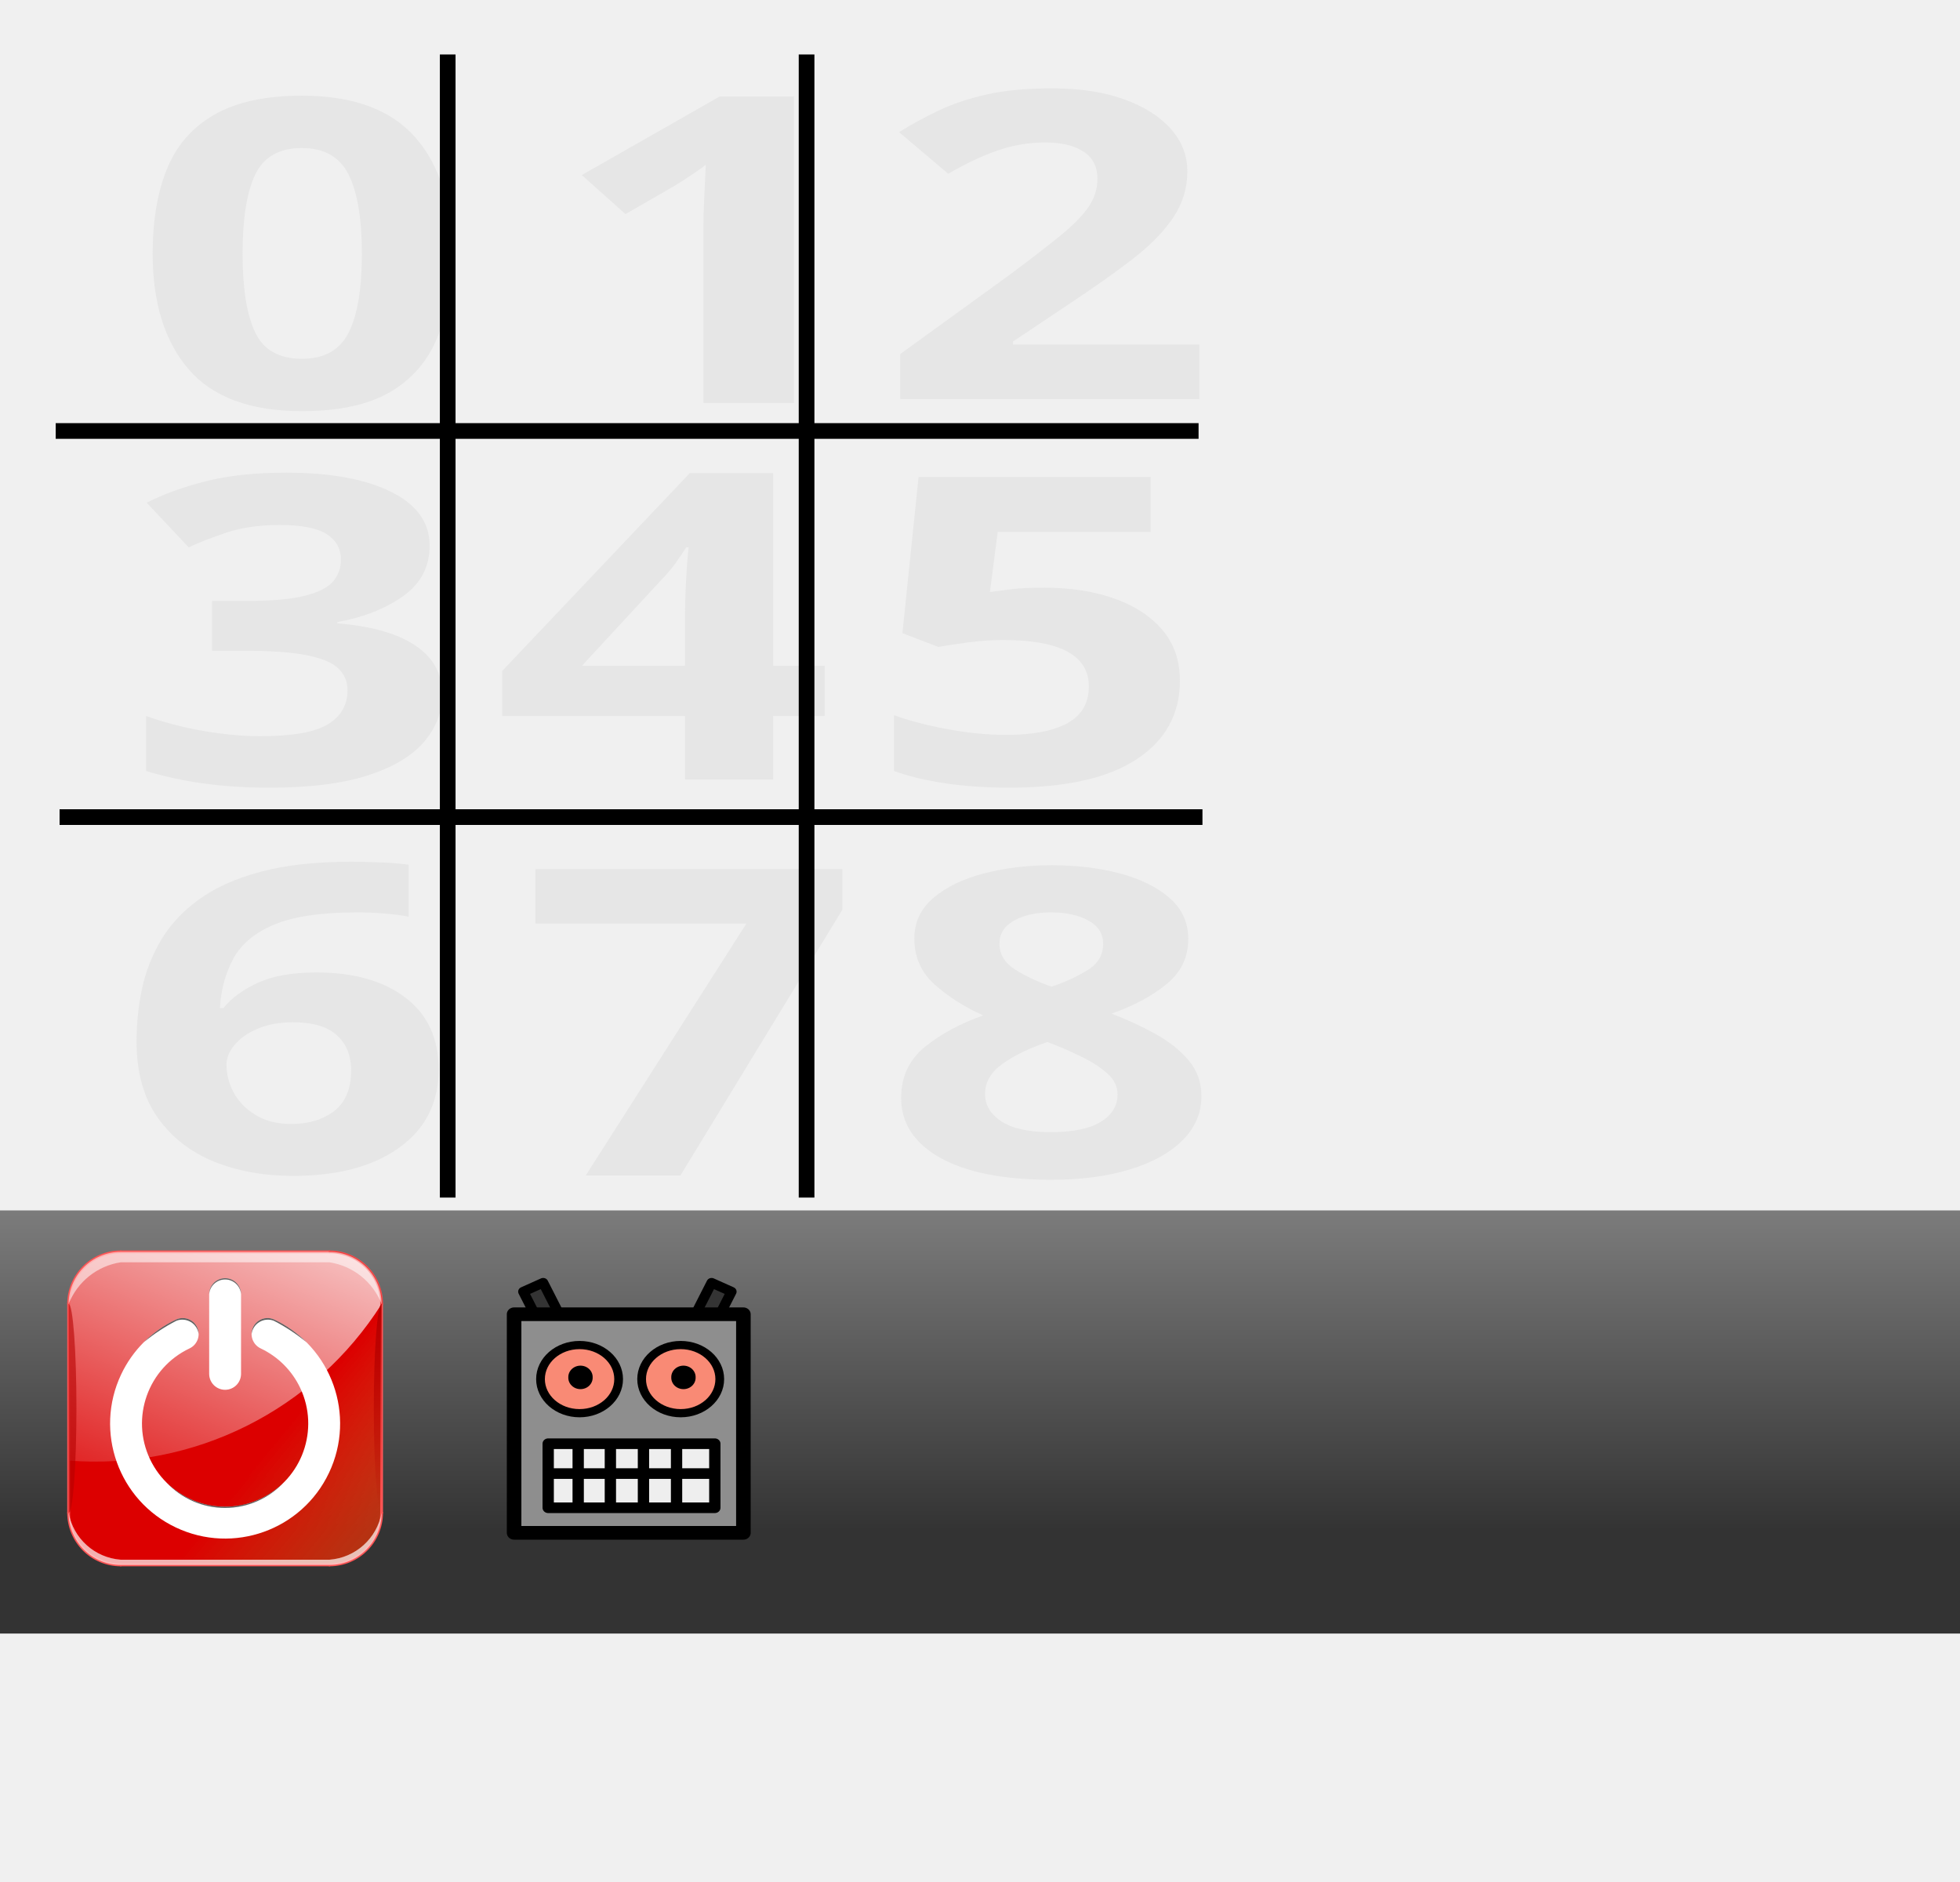
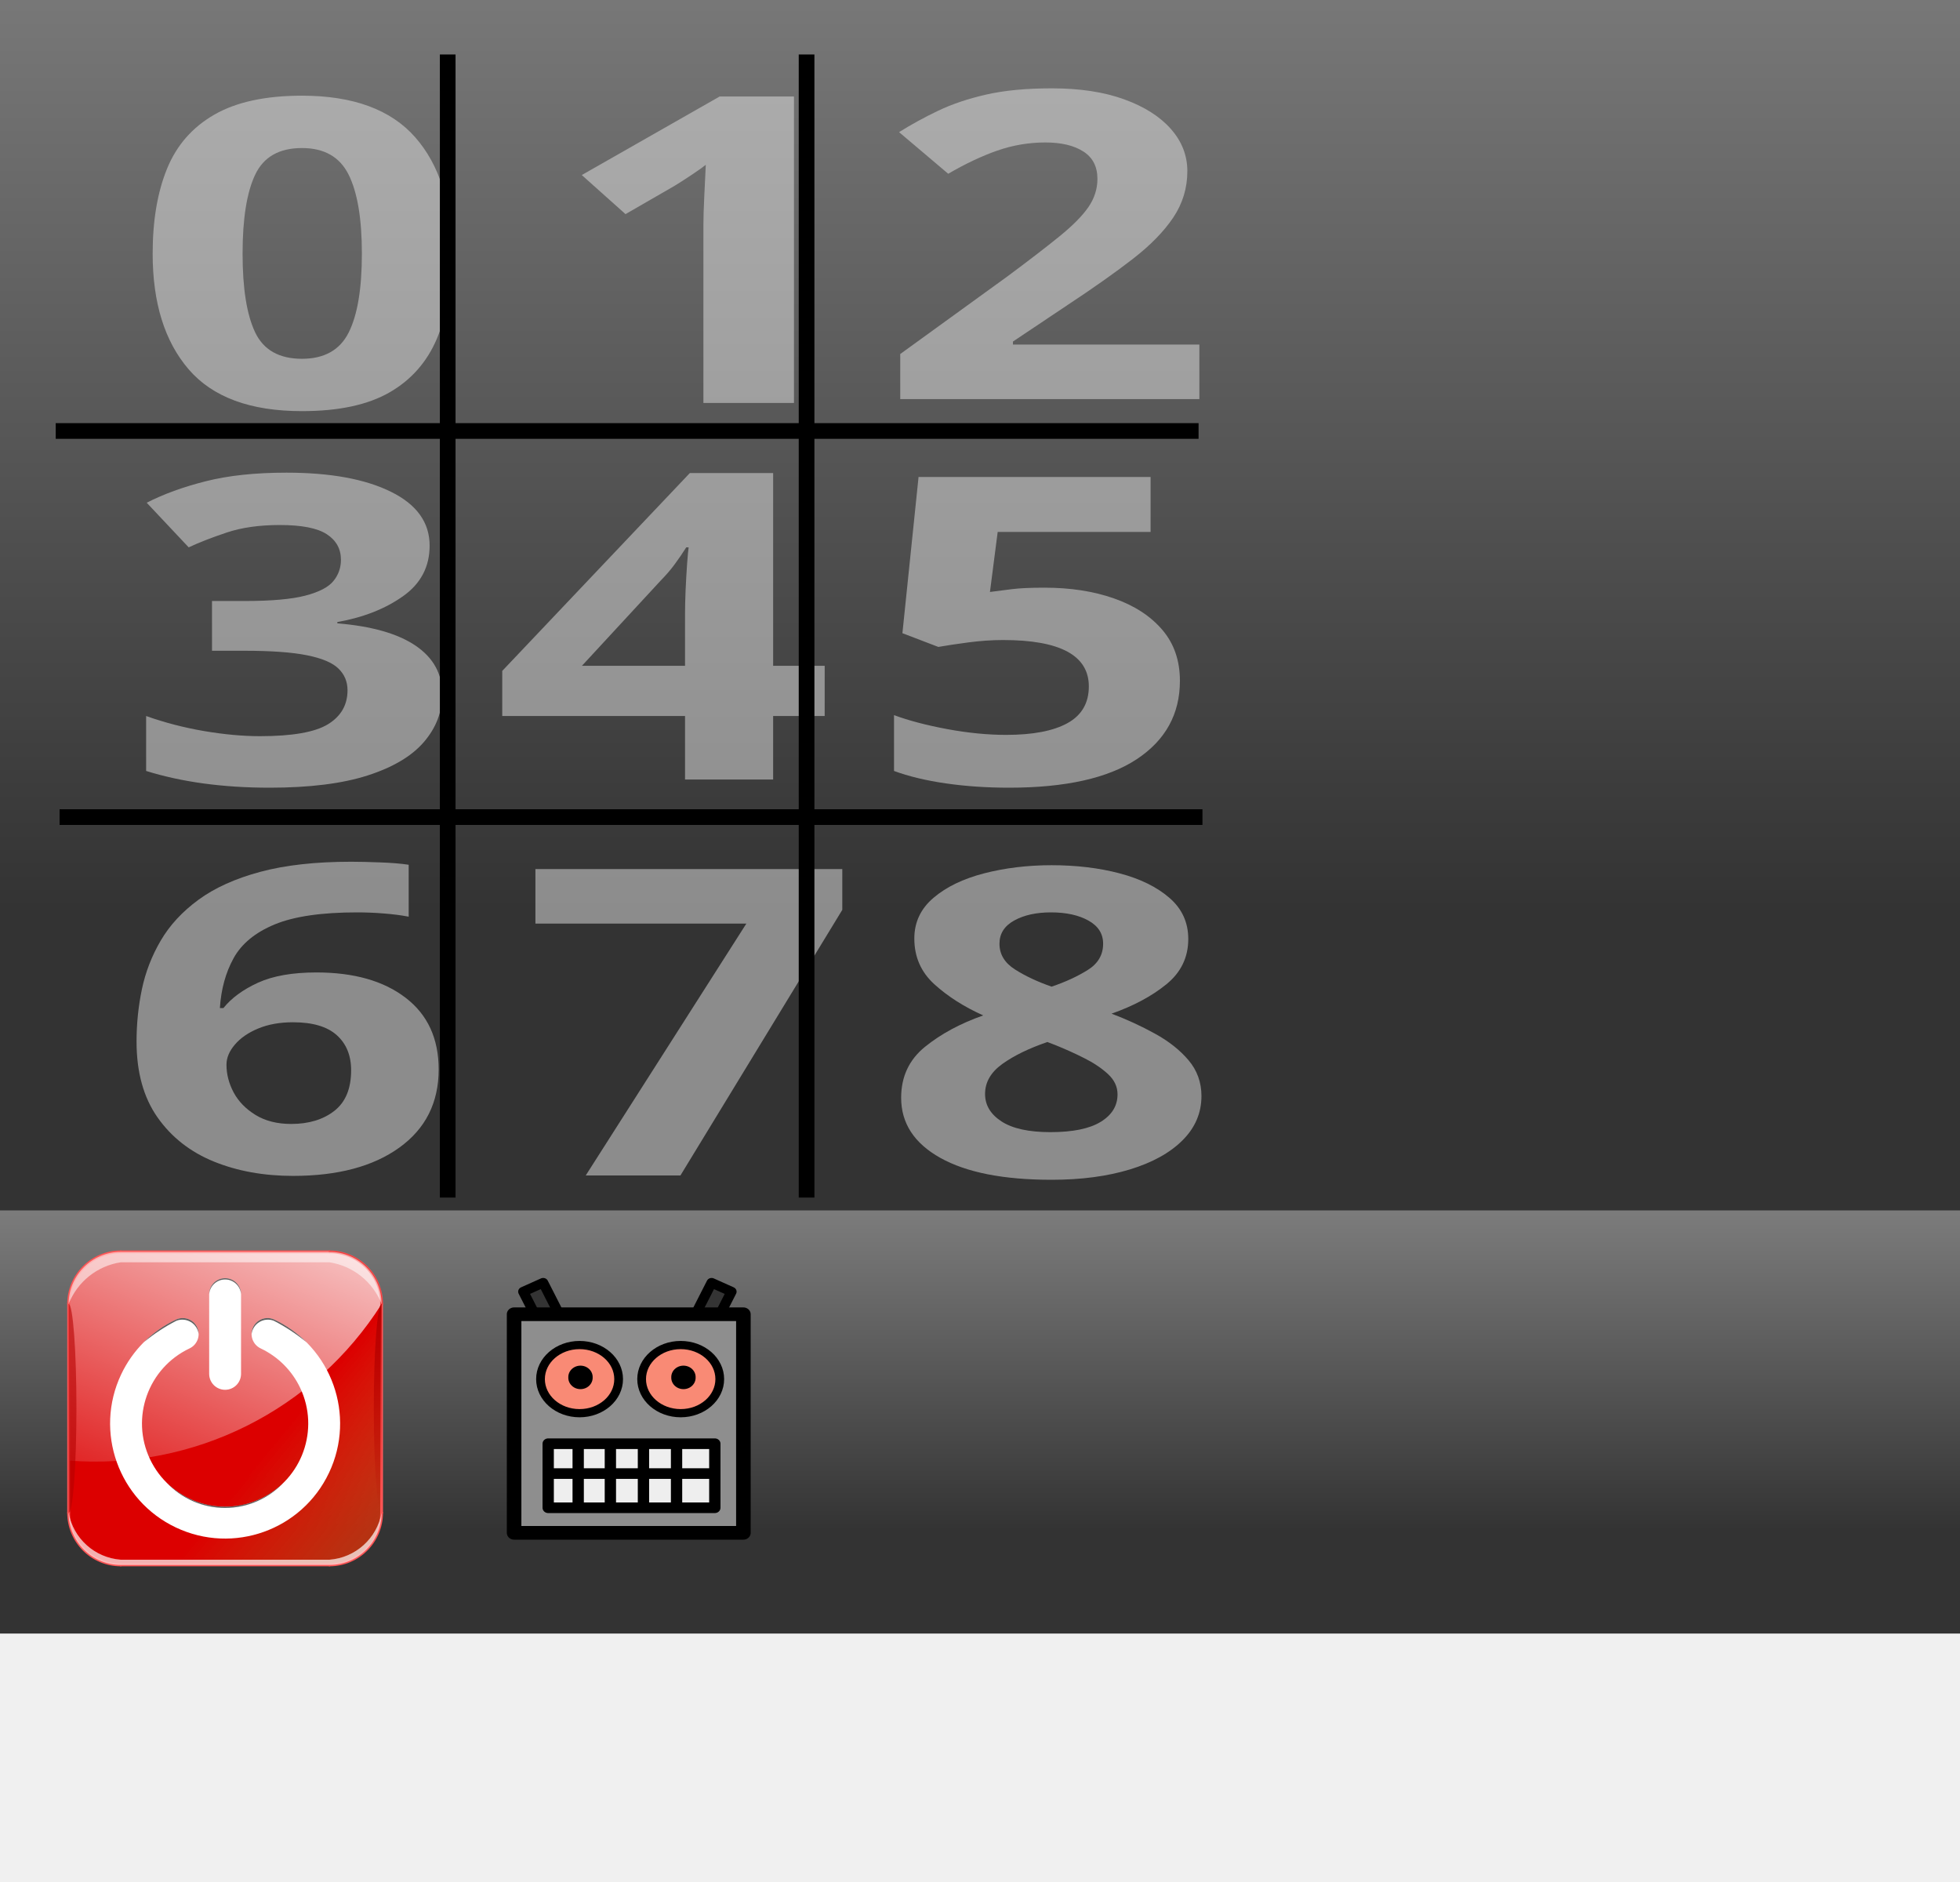
- <svg xmlns="http://www.w3.org/2000/svg" xmlns:xlink="http://www.w3.org/1999/xlink" width="500" height="480" id="svg2995" version="1.1">
+ <svg xmlns="http://www.w3.org/2000/svg" xmlns:xlink="http://www.w3.org/1999/xlink" version="1.1" id="svg2995" height="480" width="500">
  <defs id="defs2997">
    <linearGradient xlink:href="#linearGradient2635" id="linearGradient2655" gradientUnits="userSpaceOnUse" gradientTransform="scale(2.143634,0.466498)" x1="13.629" y1="101.285" x2="8.649" y2="74.098" />
    <linearGradient xlink:href="#linearGradient2623" id="linearGradient2653" gradientUnits="userSpaceOnUse" gradientTransform="scale(1.983556,0.504145)" x1="10.728" y1="84.029" x2="10.728" y2="92.571" />
    <linearGradient y2="-1.322" x2="19.995" y1="30.078" x1="21.356" gradientTransform="matrix(1.02787,0,0,0.822296,1.523986,1.001198)" gradientUnits="userSpaceOnUse" id="linearGradient2445" xlink:href="#linearGradient2379" />
    <linearGradient gradientUnits="userSpaceOnUse" y2="39.032" x2="27.289" y1="10.842" x1="16.119" gradientTransform="matrix(1.289166,0,0,0.922731,-0.789284,-0.50338)" id="linearGradient2334" xlink:href="#linearGradient2328" />
    <linearGradient gradientUnits="userSpaceOnUse" y2="53.735" x2="24.419" y1="9.324" x1="16.852" gradientTransform="matrix(1.208393,0,0,0.98441,-0.789284,-0.50338)" id="linearGradient2313" xlink:href="#linearGradient2307" />
    <linearGradient id="linearGradient2245">
      <stop id="stop2247" offset="0" style="stop-color:#dde1d9;stop-opacity:1;" />
      <stop id="stop2249" offset="1" style="stop-color:#cacdc6;stop-opacity:1;" />
    </linearGradient>
    <linearGradient id="linearGradient2253">
      <stop id="stop2255" offset="0" style="stop-color:#8f8f8f;stop-opacity:1;" />
      <stop id="stop2257" offset="1" style="stop-color:#494949;stop-opacity:1;" />
    </linearGradient>
    <linearGradient id="linearGradient2307">
      <stop id="stop2309" offset="0" style="stop-color:#5a7aa4;stop-opacity:1;" />
      <stop id="stop2311" offset="1" style="stop-color:#5a7aa4;stop-opacity:0;" />
    </linearGradient>
    <linearGradient id="linearGradient2328">
      <stop id="stop2330" offset="0" style="stop-color:#ffffff;stop-opacity:1;" />
      <stop id="stop2332" offset="1" style="stop-color:#ffffff;stop-opacity:0;" />
    </linearGradient>
    <linearGradient id="linearGradient2379">
      <stop id="stop2381" offset="0" style="stop-color:#1a4876;stop-opacity:1;" />
      <stop id="stop2383" offset="1" style="stop-color:#3f54a3;stop-opacity:0;" />
    </linearGradient>
    <linearGradient id="linearGradient2623">
      <stop style="stop-color:#dfdfde;stop-opacity:1;" offset="0" id="stop2625" />
      <stop style="stop-color:#9d9f9a;stop-opacity:1;" offset="1" id="stop2627" />
    </linearGradient>
    <linearGradient id="linearGradient2635">
      <stop style="stop-color:#f9fff5;stop-opacity:1;" offset="0" id="stop2637" />
      <stop style="stop-color:#f9fff5;stop-opacity:0;" offset="1" id="stop2639" />
    </linearGradient>
    <linearGradient id="linearGradient2667">
      <stop style="stop-color:#ffffff;stop-opacity:1;" offset="0" id="stop2669" />
      <stop style="stop-color:#fcfcff;stop-opacity:0;" offset="1" id="stop2671" />
    </linearGradient>
    <linearGradient id="linearGradient2675">
      <stop style="stop-color:#333333;stop-opacity:1" offset="0" id="stop2677" />
      <stop style="stop-color:#999999;stop-opacity:1" offset="1" id="stop2679" />
    </linearGradient>
    <linearGradient id="linearGradient2691">
      <stop style="stop-color:#868686;stop-opacity:1;" offset="0" id="stop2693" />
      <stop style="stop-color:#e9e9e9;stop-opacity:1;" offset="1" id="stop2695" />
    </linearGradient>
    <linearGradient id="linearGradient2701">
      <stop style="stop-color:#585956;stop-opacity:1;" offset="0" id="stop2703" />
      <stop style="stop-color:#bbbeb8;stop-opacity:1;" offset="1" id="stop2705" />
    </linearGradient>
    <linearGradient id="linearGradient2711">
      <stop style="stop-color:#909090;stop-opacity:1;" offset="0" id="stop2713" />
      <stop style="stop-color:#bebebe;stop-opacity:0;" offset="1" id="stop2715" />
    </linearGradient>
    <linearGradient id="linearGradient2752">
      <stop style="stop-color:#9d9d9d;stop-opacity:1;" offset="0" id="stop2754" />
      <stop style="stop-color:#b9b9b9;stop-opacity:1;" offset="1" id="stop2756" />
    </linearGradient>
    <linearGradient xlink:href="#linearGradient2675" id="linearGradient4304" x1="-5.941" y1="400.99" x2="-5.941" y2="280.198" gradientUnits="userSpaceOnUse" gradientTransform="matrix(1,0,0,0.9478261,-3.960396,582.6506)" />
    <linearGradient gradientUnits="userSpaceOnUse" xlink:href="#linearGradient19837" id="linearGradient19843" y2="1417.624" x2="1678.559" y1="288.912" x1="1678.559" />
    <linearGradient gradientUnits="userSpaceOnUse" xlink:href="#linearGradient14071" id="linearGradient14077" y2="-1149.491" x2="853.229" y1="6994.74" x1="853.229" />
    <linearGradient gradientTransform="matrix(0.995461,0,0,0.995461,3.833802,3.912899)" gradientUnits="userSpaceOnUse" xlink:href="#linearGradient14012" id="linearGradient14022" y2="1703.622" x2="1703.623" y1="1147.711" x1="1026.728" />
    <linearGradient gradientTransform="matrix(0.995461,0,0,0.995461,3.833802,3.912899)" gradientUnits="userSpaceOnUse" xlink:href="#linearGradient14004" id="linearGradient14010" y2="1775.344" x2="514.254" y1="-710.262" x1="1531.175" />
    <linearGradient id="linearGradient14004">
      <stop id="stop14006" offset="0" style="stop-color:white;stop-opacity:1" />
      <stop id="stop14008" offset="1" style="stop-color:white;stop-opacity:0" />
    </linearGradient>
    <linearGradient id="linearGradient14012">
      <stop id="stop14014" offset="0" style="stop-color:#dc0000;stop-opacity:1" />
      <stop id="stop14016" offset="1" style="stop-color:#ff3d01;stop-opacity:0.588" />
    </linearGradient>
    <linearGradient id="linearGradient14071">
      <stop id="stop14073" offset="0" style="stop-color:white;stop-opacity:1" />
      <stop id="stop14075" offset="1" style="stop-color:white;stop-opacity:0" />
    </linearGradient>
    <linearGradient id="linearGradient14977">
      <stop id="stop14979" offset="0" style="stop-color:white;stop-opacity:0.471" />
      <stop id="stop14981" offset="1" style="stop-color:white;stop-opacity:0.706" />
    </linearGradient>
    <linearGradient id="linearGradient19837">
      <stop id="stop19839" offset="0" style="stop-color:#b40000;stop-opacity:1" />
      <stop id="stop19841" offset="1" style="stop-color:#b40000;stop-opacity:0" />
    </linearGradient>
+     <linearGradient xlink:href="#linearGradient2675" id="linearGradient4463" gradientUnits="userSpaceOnUse" gradientTransform="matrix(1,0,0,2.869565,-3.960396,-346.1741)" x1="-5.941" y1="400.99" x2="-5.941" y2="280.198" />
  </defs>
  <g id="layer1" transform="translate(0,-572.3622)">
+     <rect y="557.313" x="-24.752" height="326.733" width="635.644" id="rect4461" style="fill:url(#linearGradient4463);fill-opacity:1;stroke:none" />
    <rect style="fill:url(#linearGradient4304);fill-opacity:1;stroke:none" id="rect4294" width="635.644" height="107.921" x="-24.752" y="881.075" />
-     <text xml:space="preserve" style="font-size:71.878px;font-style:normal;font-weight:normal;line-height:125%;letter-spacing:0px;word-spacing:0px;fill:#e6e6e6;fill-opacity:1;stroke:none;font-family:Sans" x="28.292" y="799.149" id="text3861" transform="scale(1.181955,0.8460562)">
+     <text xml:space="preserve" style="font-size:71.878px;font-style:normal;font-weight:normal;line-height:125%;letter-spacing:0px;word-spacing:0px;fill:#e6e6e6;fill-opacity:1;stroke:none;font-family:Sans;opacity:0.5" x="28.292" y="799.149" id="text3861" transform="scale(1.181955,0.8460562)">
      <tspan id="tspan3863" x="28.292" y="799.149" style="font-size:129.381px;font-style:normal;font-variant:normal;font-weight:bold;font-stretch:normal;fill:#e6e6e6;stroke:none;font-family:Poplar Std;-inkscape-font-specification:Poplar Std Bold">0</tspan>
    </text>
-     <text transform="scale(1.181955,0.8460562)" id="text3865" y="797.978" x="117.924" style="font-size:71.878px;font-style:normal;font-weight:normal;line-height:125%;letter-spacing:0px;word-spacing:0px;fill:#e6e6e6;fill-opacity:1;stroke:none;font-family:Sans" xml:space="preserve">
+     <text transform="scale(1.181955,0.8460562)" id="text3865" y="797.978" x="117.924" style="font-size:71.878px;font-style:normal;font-weight:normal;line-height:125%;letter-spacing:0px;word-spacing:0px;fill:#e6e6e6;fill-opacity:1;stroke:none;font-family:Sans;opacity:0.5" xml:space="preserve">
      <tspan style="font-size:129.381px;font-style:normal;font-variant:normal;font-weight:bold;font-stretch:normal;fill:#e6e6e6;stroke:none;font-family:Poplar Std;-inkscape-font-specification:Poplar Std Bold" y="797.978" x="117.924" id="tspan3869">1</tspan>
    </text>
-     <text xml:space="preserve" style="font-size:71.878px;font-style:normal;font-weight:normal;line-height:125%;letter-spacing:0px;word-spacing:0px;fill:#e6e6e6;fill-opacity:1;stroke:none;font-family:Sans" x="189.126" y="796.808" id="text3873" transform="scale(1.181955,0.8460562)">
+     <text xml:space="preserve" style="font-size:71.878px;font-style:normal;font-weight:normal;line-height:125%;letter-spacing:0px;word-spacing:0px;fill:#e6e6e6;fill-opacity:1;stroke:none;font-family:Sans;opacity:0.5" x="189.126" y="796.808" id="text3873" transform="scale(1.181955,0.8460562)">
      <tspan id="tspan3875" x="189.126" y="796.808" style="font-size:129.381px;font-style:normal;font-variant:normal;font-weight:bold;font-stretch:normal;fill:#e6e6e6;stroke:none;font-family:Poplar Std;-inkscape-font-specification:Poplar Std Bold">2</tspan>
    </text>
-     <text transform="scale(1.181955,0.8460562)" id="text3877" y="912.663" x="26.616" style="font-size:71.878px;font-style:normal;font-weight:normal;line-height:125%;letter-spacing:0px;word-spacing:0px;fill:#e6e6e6;fill-opacity:1;stroke:none;font-family:Sans" xml:space="preserve">
+     <text transform="scale(1.181955,0.8460562)" id="text3877" y="912.663" x="26.616" style="font-size:71.878px;font-style:normal;font-weight:normal;line-height:125%;letter-spacing:0px;word-spacing:0px;fill:#e6e6e6;fill-opacity:1;stroke:none;font-family:Sans;opacity:0.5" xml:space="preserve">
      <tspan style="font-size:129.381px;font-style:normal;font-variant:normal;font-weight:bold;font-stretch:normal;fill:#e6e6e6;stroke:none;font-family:Poplar Std;-inkscape-font-specification:Poplar Std Bold" y="912.663" x="26.616" id="tspan3879">3</tspan>
    </text>
-     <text xml:space="preserve" style="font-size:71.878px;font-style:normal;font-weight:normal;line-height:125%;letter-spacing:0px;word-spacing:0px;fill:#e6e6e6;fill-opacity:1;stroke:none;font-family:Sans" x="106.196" y="911.493" id="text3881" transform="scale(1.181955,0.8460562)">
+     <text xml:space="preserve" style="font-size:71.878px;font-style:normal;font-weight:normal;line-height:125%;letter-spacing:0px;word-spacing:0px;fill:#e6e6e6;fill-opacity:1;stroke:none;font-family:Sans;opacity:0.5" x="106.196" y="911.493" id="text3881" transform="scale(1.181955,0.8460562)">
      <tspan id="tspan3883" x="106.196" y="911.493" style="font-size:129.381px;font-style:normal;font-variant:normal;font-weight:bold;font-stretch:normal;fill:#e6e6e6;stroke:none;font-family:Poplar Std;-inkscape-font-specification:Poplar Std Bold">4</tspan>
    </text>
-     <text transform="scale(1.181955,0.8460562)" id="text3885" y="912.663" x="186.613" style="font-size:71.878px;font-style:normal;font-weight:normal;line-height:125%;letter-spacing:0px;word-spacing:0px;fill:#e6e6e6;fill-opacity:1;stroke:none;font-family:Sans" xml:space="preserve">
+     <text transform="scale(1.181955,0.8460562)" id="text3885" y="912.663" x="186.613" style="font-size:71.878px;font-style:normal;font-weight:normal;line-height:125%;letter-spacing:0px;word-spacing:0px;fill:#e6e6e6;fill-opacity:1;stroke:none;font-family:Sans;opacity:0.5" xml:space="preserve">
      <tspan style="font-size:129.381px;font-style:normal;font-variant:normal;font-weight:bold;font-stretch:normal;fill:#e6e6e6;stroke:none;font-family:Poplar Std;-inkscape-font-specification:Poplar Std Bold" y="912.663" x="186.613" id="tspan3887">5</tspan>
    </text>
-     <text xml:space="preserve" style="font-size:71.878px;font-style:normal;font-weight:normal;line-height:125%;letter-spacing:0px;word-spacing:0px;fill:#e6e6e6;fill-opacity:1;stroke:none;font-family:Sans" x="24.941" y="1029.688" id="text3889" transform="scale(1.181955,0.8460562)">
+     <text xml:space="preserve" style="font-size:71.878px;font-style:normal;font-weight:normal;line-height:125%;letter-spacing:0px;word-spacing:0px;fill:#e6e6e6;fill-opacity:1;stroke:none;font-family:Sans;opacity:0.5" x="24.941" y="1029.688" id="text3889" transform="scale(1.181955,0.8460562)">
      <tspan id="tspan3891" x="24.941" y="1029.688" style="font-size:129.381px;font-style:normal;font-variant:normal;font-weight:bold;font-stretch:normal;fill:#e6e6e6;stroke:none;font-family:Poplar Std;-inkscape-font-specification:Poplar Std Bold">6</tspan>
    </text>
-     <text transform="scale(1.181955,0.8460562)" id="text3893" y="1030.859" x="112.06" style="font-size:71.878px;font-style:normal;font-weight:normal;line-height:125%;letter-spacing:0px;word-spacing:0px;fill:#e6e6e6;fill-opacity:1;stroke:none;font-family:Sans" xml:space="preserve">
+     <text transform="scale(1.181955,0.8460562)" id="text3893" y="1030.859" x="112.06" style="font-size:71.878px;font-style:normal;font-weight:normal;line-height:125%;letter-spacing:0px;word-spacing:0px;fill:#e6e6e6;fill-opacity:1;stroke:none;font-family:Sans;opacity:0.5" xml:space="preserve">
      <tspan style="font-size:129.381px;font-style:normal;font-variant:normal;font-weight:bold;font-stretch:normal;fill:#e6e6e6;stroke:none;font-family:Poplar Std;-inkscape-font-specification:Poplar Std Bold" y="1030.859" x="112.06" id="tspan3895">7</tspan>
    </text>
-     <text xml:space="preserve" style="font-size:71.878px;font-style:normal;font-weight:normal;line-height:125%;letter-spacing:0px;word-spacing:0px;fill:#e6e6e6;fill-opacity:1;stroke:none;font-family:Sans" x="189.964" y="1030.859" id="text3897" transform="scale(1.181955,0.8460562)">
+     <text xml:space="preserve" style="font-size:71.878px;font-style:normal;font-weight:normal;line-height:125%;letter-spacing:0px;word-spacing:0px;fill:#e6e6e6;fill-opacity:1;stroke:none;font-family:Sans;opacity:0.5" x="189.964" y="1030.859" id="text3897" transform="scale(1.181955,0.8460562)">
      <tspan id="tspan3899" x="189.964" y="1030.859" style="font-size:129.381px;font-style:normal;font-variant:normal;font-weight:bold;font-stretch:normal;fill:#e6e6e6;stroke:none;font-family:Poplar Std;-inkscape-font-specification:Poplar Std Bold">8</tspan>
    </text>
    <path id="board" style="fill:#0000ff;stroke:#000000;stroke-width:4;stroke-linecap:butt;stroke-linejoin:miter;stroke-opacity:1" d="m 114.21,586.249 c 0,97.183 0,194.366 0,291.549 m 91.549,-291.549 c 0,97.183 0,194.366 0,291.549 M 15.2,780.768 c 97.183,0 194.366,0 291.549,0 m -292.539,-98.48 c 97.183,0 194.366,0 291.549,0" />
    <path style="fill:none;stroke:none" d="m 12.871,586.026 c 32.343,0 64.686,0 97.03,0 0,33.003 0,66.007 0,99.01 -32.343,0 -64.686,0 -97.03,0 0,-33.003 0,-66.007 0,-99.01 z" id="spot0" />
    <path style="fill:none;stroke:none" d="m 108.911,587.016 c 32.343,0 64.686,0 97.03,0 0,33.003 0,66.007 0,99.01 -32.343,0 -64.686,0 -97.03,0 0,-33.003 0,-66.007 0,-99.01 z" id="spot1" />
    <path style="fill:none;stroke:none" d="m 205.941,587.016 c 32.343,0 64.686,0 97.03,0 0,33.003 0,66.007 0,99.01 -32.343,0 -64.686,0 -97.03,0 0,-33.003 0,-66.007 0,-99.01 z" id="spot2" />
    <path style="fill:none;stroke:none" d="m 204.95,683.055 c 32.343,0 64.686,0 97.03,0 0,33.003 0,66.007 0,99.01 -32.343,0 -64.686,0 -97.03,0 0,-33.003 0,-66.007 0,-99.01 z" id="spot5" />
    <path style="fill:none;stroke:none" d="m 108.911,683.055 c 32.343,0 64.686,0 97.03,0 0,33.003 0,66.007 0,99.01 -32.343,0 -64.686,0 -97.03,0 0,-33.003 0,-66.007 0,-99.01 z" id="spot4" />
    <path style="fill:none;stroke:none" d="m 12.871,682.065 c 32.343,0 64.686,0 97.03,0 0,33.003 0,66.007 0,99.01 -32.343,0 -64.686,0 -97.03,0 0,-33.003 0,-66.007 0,-99.01 z" id="spot3" />
    <path style="fill:none;stroke:none" d="m 14.851,779.095 c 32.343,0 64.686,0 97.03,0 0,33.003 0,66.007 0,99.01 -32.343,0 -64.686,0 -97.03,0 0,-33.003 0,-66.007 0,-99.01 z" id="spot6" />
    <path style="fill:none;stroke:none" d="m 110.891,779.095 c 32.343,0 64.686,0 97.03,0 0,33.003 0,66.007 0,99.01 -32.343,0 -64.686,0 -97.03,0 0,-33.003 0,-66.007 0,-99.01 z" id="spot7" />
    <path style="fill:none;stroke:none" d="m 205.941,780.085 c 32.343,0 64.686,0 97.03,0 0,33.003 0,66.007 0,99.01 -32.343,0 -64.686,0 -97.03,0 0,-33.003 0,-66.007 0,-99.01 z" id="spot8" />
-     <path style="fill:#008000;stroke:#ff0000;stroke-width:16;stroke-linecap:round;stroke-linejoin:round;stroke-opacity:1" d="m -87.04,651.78 c 18.977,-18.977 37.954,-37.954 56.931,-56.931 m -56.931,0 c 18.977,18.977 37.954,37.954 56.931,56.931" id="X1" />
-     <path style="fill:none;stroke:#00ff00;stroke-width:16;stroke-linecap:round;stroke-linejoin:round;stroke-opacity:1" d="m -20.689,627.132 c 1.768,28.757 -40.764,43.557 -58.216,21.23 -18.966,-18.521 -1.928,-54.754 24.069,-53.512 17.609,-0.791 34.635,14.299 34.147,32.282 z" id="O1" />
-     <path style="fill:#008000;stroke:#ff0000;stroke-width:16;stroke-linecap:round;stroke-linejoin:round;stroke-opacity:1" d="m -87.04,651.78 c 18.977,-18.977 37.954,-37.954 56.931,-56.931 m -56.931,0 c 18.977,18.977 37.954,37.954 56.931,56.931" id="X2" />
-     <path style="fill:#008000;stroke:#ff0000;stroke-width:16;stroke-linecap:round;stroke-linejoin:round;stroke-opacity:1" d="m -87.04,651.78 c 18.977,-18.977 37.954,-37.954 56.931,-56.931 m -56.931,0 c 18.977,18.977 37.954,37.954 56.931,56.931" id="X3" />
-     <path style="fill:#008000;stroke:#ff0000;stroke-width:16;stroke-linecap:round;stroke-linejoin:round;stroke-opacity:1" d="m -87.04,651.78 c 18.977,-18.977 37.954,-37.954 56.931,-56.931 m -56.931,0 c 18.977,18.977 37.954,37.954 56.931,56.931" id="X4" />
-     <path style="fill:#008000;stroke:#ff0000;stroke-width:16;stroke-linecap:round;stroke-linejoin:round;stroke-opacity:1" d="m -87.04,651.78 c 18.977,-18.977 37.954,-37.954 56.931,-56.931 m -56.931,0 c 18.977,18.977 37.954,37.954 56.931,56.931" id="X5" />
-     <path style="fill:none;stroke:#00ff00;stroke-width:16;stroke-linecap:round;stroke-linejoin:round;stroke-opacity:1" d="m -20.689,627.132 c 1.768,28.757 -40.764,43.557 -58.216,21.23 -18.966,-18.521 -1.928,-54.754 24.069,-53.512 17.609,-0.791 34.635,14.299 34.147,32.282 z" id="O2" />
-     <path style="fill:none;stroke:#00ff00;stroke-width:16;stroke-linecap:round;stroke-linejoin:round;stroke-opacity:1" d="m -20.689,627.132 c 1.768,28.757 -40.764,43.557 -58.216,21.23 -18.966,-18.521 -1.928,-54.754 24.069,-53.512 17.609,-0.791 34.635,14.299 34.147,32.282 z" id="O3" />
-     <path style="fill:none;stroke:#00ff00;stroke-width:16;stroke-linecap:round;stroke-linejoin:round;stroke-opacity:1" d="m -20.689,627.132 c 1.768,28.757 -40.764,43.557 -58.216,21.23 -18.966,-18.521 -1.928,-54.754 24.069,-53.512 17.609,-0.791 34.635,14.299 34.147,32.282 z" id="O4" />
-     <path style="fill:none;stroke:#00ff00;stroke-width:16;stroke-linecap:round;stroke-linejoin:round;stroke-opacity:1" d="m -20.689,627.132 c 1.768,28.757 -40.764,43.557 -58.216,21.23 -18.966,-18.521 -1.928,-54.754 24.069,-53.512 17.609,-0.791 34.635,14.299 34.147,32.282 z" id="O5" />
+     <path style="fill:#008000;stroke:#ff0000;stroke-width:16;stroke-linecap:round;stroke-linejoin:round;stroke-opacity:1" d="m -245.806,640.493 c 18.977,-18.977 37.954,-37.954 56.931,-56.931 m -56.931,0 c 18.977,18.977 37.954,37.954 56.931,56.931" id="X1" />
+     <path style="fill:none;stroke:#00ff00;stroke-width:16;stroke-linecap:round;stroke-linejoin:round;stroke-opacity:1" d="m -103.781,627.287 c 1.768,28.757 -40.764,43.557 -58.216,21.23 -18.966,-18.521 -1.928,-54.754 24.069,-53.512 17.609,-0.791 34.635,14.299 34.147,32.282 z" id="O1" />
+     <path style="fill:#008000;stroke:#ff0000;stroke-width:16;stroke-linecap:round;stroke-linejoin:round;stroke-opacity:1" d="m -248.777,1029.681 c 18.977,-18.977 37.954,-37.954 56.931,-56.931 m -56.931,0 c 18.977,18.977 37.954,37.954 56.931,56.931" id="X2" />
+     <path style="fill:#008000;stroke:#ff0000;stroke-width:16;stroke-linecap:round;stroke-linejoin:round;stroke-opacity:1" d="m -248.777,929.446 c 18.977,-18.977 37.954,-37.954 56.931,-56.931 m -56.931,0 c 18.977,18.977 37.954,37.954 56.931,56.931" id="X3" />
+     <path style="fill:#008000;stroke:#ff0000;stroke-width:16;stroke-linecap:round;stroke-linejoin:round;stroke-opacity:1" d="m -248.777,837.131 c 18.977,-18.977 37.954,-37.954 56.931,-56.931 m -56.931,0 c 18.977,18.977 37.954,37.954 56.931,56.931" id="X4" />
+     <path style="fill:#008000;stroke:#ff0000;stroke-width:16;stroke-linecap:round;stroke-linejoin:round;stroke-opacity:1" d="m -249.767,752.061 c 18.977,-18.977 37.954,-37.954 56.931,-56.931 m -56.931,0 c 18.977,18.977 37.954,37.954 56.931,56.931" id="X5" />
+     <path style="fill:none;stroke:#00ff00;stroke-width:16;stroke-linecap:round;stroke-linejoin:round;stroke-opacity:1" d="m -103.781,996.829 c 1.768,28.757 -40.764,43.557 -58.216,21.23 -18.966,-18.521 -1.928,-54.754 24.069,-53.512 17.609,-0.791 34.635,14.299 34.147,32.282 z" id="O2" />
+     <path style="fill:none;stroke:#00ff00;stroke-width:16;stroke-linecap:round;stroke-linejoin:round;stroke-opacity:1" d="m -103.781,905.897 c 1.768,28.757 -40.764,43.557 -58.216,21.23 -18.966,-18.521 -1.928,-54.754 24.069,-53.512 17.609,-0.791 34.635,14.299 34.147,32.282 z" id="O3" />
+     <path style="fill:none;stroke:#00ff00;stroke-width:16;stroke-linecap:round;stroke-linejoin:round;stroke-opacity:1" d="m -103.781,812.151 c 1.768,28.757 -40.764,43.557 -58.216,21.23 -18.966,-18.521 -1.928,-54.754 24.069,-53.512 17.609,-0.791 34.635,14.299 34.147,32.282 z" id="O4" />
+     <path style="fill:none;stroke:#00ff00;stroke-width:16;stroke-linecap:round;stroke-linejoin:round;stroke-opacity:1" d="m -102.79,721.973 c 1.768,28.757 -40.764,43.557 -58.216,21.23 -18.966,-18.521 -1.928,-54.754 24.069,-53.512 17.609,-0.791 34.635,14.299 34.147,32.282 z" id="O5" />
    <g id="robot" transform="matrix(3.714662,0,0,3.484715,123.3413,898.0804)">
      <rect id="rect3687" style="fill:#343434;fill-opacity:1;fill-rule:nonzero;stroke:#000000;stroke-width:0.7;stroke-linejoin:round;stroke-miterlimit:4;stroke-opacity:1;stroke-dasharray:none;stroke-dashoffset:0" transform="matrix(-0.9023,-0.431108,-0.431108,0.9023,0,0)" y="-6.38" x="-15.827" height="3.788" width="1.515" />
      <rect id="rect3685" style="fill:#343434;fill-opacity:1;fill-rule:nonzero;stroke:#000000;stroke-width:0.7;stroke-linejoin:round;stroke-miterlimit:4;stroke-opacity:1;stroke-dasharray:none;stroke-dashoffset:0" transform="matrix(0.9023,-0.431108,0.431108,0.9023,0,0)" y="2.139" x="2.004" height="3.788" width="1.515" />
      <rect id="rect1919" style="fill:#8e8e8e;fill-opacity:1;fill-rule:nonzero;stroke:#000000;stroke-width:1;stroke-linejoin:round;stroke-miterlimit:4;stroke-opacity:1;stroke-dasharray:none;stroke-dashoffset:0" y="2.72" x="2.102" height="15.998" width="15.746" />
      <path id="path2794" style="fill:#f98a75;fill-opacity:1;fill-rule:nonzero;stroke:#000000;stroke-width:0.6;stroke-linejoin:round;stroke-miterlimit:4;stroke-opacity:1;stroke-dasharray:none;stroke-dashoffset:0" transform="translate(-0.505076,0.820749)" d="m 9.786,6.647 a 2.683,2.494 0 1 1 -5.366,0 2.683,2.494 0 1 1 5.366,0 z" />
      <path id="path3669" style="fill:#f98a75;fill-opacity:1;fill-rule:nonzero;stroke:#000000;stroke-width:0.6;stroke-linejoin:round;stroke-miterlimit:4;stroke-opacity:1;stroke-dasharray:none;stroke-dashoffset:0" transform="translate(6.439723,0.820749)" d="m 9.786,6.647 a 2.683,2.494 0 1 1 -5.366,0 2.683,2.494 0 1 1 5.366,0 z" />
      <rect id="rect3679" style="fill:#eeeeee;fill-opacity:1;fill-rule:nonzero;stroke:#000000;stroke-width:0.777;stroke-linejoin:round;stroke-miterlimit:4;stroke-opacity:1;stroke-dasharray:none;stroke-dashoffset:0" y="12.195" x="4.443" ry="0" height="4.688" width="11.443" />
      <path id="path3681" style="fill:#000000;fill-opacity:1;fill-rule:nonzero;stroke:#000000;stroke-width:0.6;stroke-linejoin:round;stroke-miterlimit:4;stroke-opacity:1;stroke-dasharray:none;stroke-dashoffset:0" transform="translate(0,1.325825)" d="m 7.197,6.016 a 0.537,0.537 0 1 1 -1.073,0 0.537,0.537 0 1 1 1.073,0 z" />
      <path id="path3683" style="fill:#000000;fill-opacity:1;fill-rule:nonzero;stroke:#000000;stroke-width:0.6;stroke-linejoin:round;stroke-miterlimit:4;stroke-opacity:1;stroke-dasharray:none;stroke-dashoffset:0" transform="translate(7.071068,1.325825)" d="m 7.197,6.016 a 0.537,0.537 0 1 1 -1.073,0 0.537,0.537 0 1 1 1.073,0 z" />
      <path id="path3689" style="fill:none;stroke:#000000;stroke-width:0.777;stroke-linecap:butt;stroke-linejoin:miter;stroke-miterlimit:4;stroke-opacity:1;stroke-dasharray:none" d="m 4.419,14.381 11.238,0" />
      <path id="path3691" style="fill:none;stroke:#000000;stroke-width:0.777;stroke-linecap:butt;stroke-linejoin:miter;stroke-miterlimit:4;stroke-opacity:1;stroke-dasharray:none" d="m 10.985,12.171 0,4.419" />
      <path id="path3693" style="fill:none;stroke:#000000;stroke-width:0.777;stroke-linecap:butt;stroke-linejoin:miter;stroke-miterlimit:4;stroke-opacity:1;stroke-dasharray:none" d="m 8.713,12.171 0,4.419" />
      <path id="path3695" style="fill:none;stroke:#000000;stroke-width:0.777;stroke-linecap:butt;stroke-linejoin:miter;stroke-miterlimit:4;stroke-opacity:1;stroke-dasharray:none" d="m 13.258,12.171 0,4.419" />
      <path id="path3697" style="fill:none;stroke:#000000;stroke-width:0.777;stroke-linecap:butt;stroke-linejoin:miter;stroke-miterlimit:4;stroke-opacity:1;stroke-dasharray:none" d="m 6.503,12.171 0,4.419" />
    </g>
    <g id="g4431" transform="matrix(0.04716137,0,0,0.04716137,17.18818,891.3288)">
      <g id="layer1-8" style="display:inline" transform="translate(-5.210447e-5,4.612732e-5)">
        <path id="path17680" style="fill:none;stroke:#e83131;stroke-width:10.248;stroke-linecap:round;stroke-linejoin:round;stroke-miterlimit:100;stroke-opacity:0.667;stroke-dasharray:none" d="m 1417.545,1699.802 c 155.842,0 282.178,-126.335 282.178,-282.178" />
        <path id="path17682" style="fill:none;stroke:#e83131;stroke-width:10.248;stroke-linecap:round;stroke-linejoin:round;stroke-miterlimit:100;stroke-opacity:0.667;stroke-dasharray:none" d="m 6.655,1417.624 c 0,155.843 126.336,282.178 282.178,282.178" />
        <line stroke-miterlimit="500" x1="288.833" y1="1699.802" x2="1417.545" y2="1699.802" id="line17684" style="fill:none;stroke:#e83131;stroke-width:10.248;stroke-linecap:round;stroke-linejoin:round;stroke-miterlimit:100;stroke-opacity:0.667;stroke-dasharray:none" />
        <line stroke-miterlimit="500" x1="6.655" y1="288.912" x2="6.655" y2="1417.624" id="line17690" style="fill:none;stroke:#e83131;stroke-width:10.248;stroke-linecap:round;stroke-linejoin:round;stroke-miterlimit:100;stroke-opacity:0.667;stroke-dasharray:none" />
        <path id="path17692" style="fill:none;stroke:#e83131;stroke-width:10.248;stroke-linecap:round;stroke-linejoin:round;stroke-miterlimit:100;stroke-opacity:0.667;stroke-dasharray:none" d="M 288.833,6.734 C 132.991,6.734 6.655,133.07 6.655,288.912" />
        <line stroke-miterlimit="500" x1="1417.545" y1="6.734" x2="288.833" y2="6.734" id="line17694" style="fill:none;stroke:#e83131;stroke-width:10.248;stroke-linecap:round;stroke-linejoin:round;stroke-miterlimit:100;stroke-opacity:0.667;stroke-dasharray:none" />
        <line stroke-miterlimit="500" x1="1699.723" y1="1417.624" x2="1699.723" y2="288.912" id="line17700" style="fill:none;stroke:#e83131;stroke-width:10.248;stroke-linecap:round;stroke-linejoin:round;stroke-miterlimit:100;stroke-opacity:0.667;stroke-dasharray:none" />
        <path id="path17668" style="fill:url(#linearGradient14022);fill-opacity:1;fill-rule:evenodd;display:inline" d="m 1699.723,288.912 c 0,-74.838 -29.729,-146.61 -82.648,-199.529 C 1564.156,36.464 1492.383,6.735 1417.546,6.735 l -1128.713,0 C 213.994,6.735 142.222,36.464 89.303,89.383 36.385,142.302 6.655,214.074 6.655,288.912 l 0,1128.712 c 0,74.839 29.729,146.612 82.648,199.529 52.919,52.919 124.691,82.648 199.53,82.648 l 1128.712,0 c 74.839,0 146.61,-29.729 199.529,-82.648 52.919,-52.918 82.648,-124.691 82.648,-199.529 l 0,-1128.712 9e-4,0 z" />
        <path id="path17670" style="fill:url(#linearGradient14010);fill-opacity:1;fill-rule:evenodd;display:inline" d="m 1699.723,288.912 c 0,-155.842 -126.336,-282.177 -282.178,-282.177 l -1128.712,0 C 132.991,6.734 6.655,133.07 6.655,288.912 l 0,846.534 C 684.271,1188.779 1335.821,863.005 1699.723,288.912 z" />
        <path id="path11342" style="fill:#ffffff;fill-opacity:0.258;fill-rule:evenodd" d="m 1417.545,1671.584 c 140.958,-10.422 257.016,-114.874 282.178,-253.96 0,155.843 -126.336,282.178 -282.178,282.178 l -1128.712,0 c -155.842,0 -282.178,-126.335 -282.178,-282.178 25.161,139.086 141.22,243.537 282.178,253.96 l 1128.712,0 z" />
        <path id="path11336" style="fill:none;stroke:#ff5555;stroke-width:14.932;stroke-linecap:round;stroke-linejoin:round;stroke-miterlimit:100;stroke-opacity:1;stroke-dasharray:none" d="m 1417.545,1699.802 c 155.842,0 282.178,-126.335 282.178,-282.178" />
        <path id="path11334" style="fill:none;stroke:#ff5555;stroke-width:14.932;stroke-linecap:round;stroke-linejoin:round;stroke-miterlimit:100;stroke-opacity:1;stroke-dasharray:none" d="m 6.655,1417.624 c 0,155.843 126.336,282.178 282.178,282.178" />
        <line style="fill:none;stroke:#ff5555;stroke-width:14.932;stroke-linecap:round;stroke-linejoin:round;stroke-miterlimit:100;stroke-opacity:1;stroke-dasharray:none" id="line11326" y2="1699.802" x2="1417.545" y1="1699.802" x1="288.833" stroke-miterlimit="500" />
        <line style="fill:none;stroke:#ff5555;stroke-width:14.932;stroke-linecap:round;stroke-linejoin:round;stroke-miterlimit:100;stroke-opacity:1;stroke-dasharray:none" id="line11332" y2="1417.624" x2="6.655" y1="288.912" x1="6.655" stroke-miterlimit="500" />
        <path id="path11340" style="fill:none;stroke:#ff5555;stroke-width:14.932;stroke-linecap:round;stroke-linejoin:round;stroke-miterlimit:100;stroke-opacity:1;stroke-dasharray:none" d="M 288.833,6.734 C 132.991,6.734 6.655,133.07 6.655,288.912" />
        <line style="fill:none;stroke:#ff5555;stroke-width:14.932;stroke-linecap:round;stroke-linejoin:round;stroke-miterlimit:100;stroke-opacity:1;stroke-dasharray:none" id="line11330" y2="6.734" x2="288.833" y1="6.734" x1="1417.545" stroke-miterlimit="500" />
        <path id="path11338" style="fill:none;stroke:#ff5555;stroke-width:14.932;stroke-linecap:round;stroke-linejoin:round;stroke-miterlimit:100;stroke-opacity:1;stroke-dasharray:none" d="m 1699.723,288.912 c 0,-155.842 -126.336,-282.177 -282.178,-282.177" />
        <line style="fill:none;stroke:#ff5555;stroke-width:14.932;stroke-linecap:round;stroke-linejoin:round;stroke-miterlimit:100;stroke-opacity:1;stroke-dasharray:none" id="line11328" y2="288.912" x2="1699.723" y1="1417.624" x1="1699.723" stroke-miterlimit="500" />
        <path id="path17676" style="fill:#ffffff;fill-opacity:0.588;fill-rule:evenodd" d="m 1417.545,1671.584 c 140.958,-10.422 257.016,-114.874 282.178,-253.96 0,155.843 -126.336,282.178 -282.178,282.178 l -1128.712,0 c -155.842,0 -282.178,-126.335 -282.178,-282.178 25.161,139.086 141.22,243.537 282.178,253.96 l 1128.712,0 z" />
        <path id="path17696" style="fill:none;stroke:#e83131;stroke-width:10.248;stroke-linecap:round;stroke-linejoin:round;stroke-miterlimit:100;stroke-opacity:0.667;stroke-dasharray:none" d="m 1699.723,288.912 c 0,-155.842 -126.336,-282.177 -282.178,-282.177" />
        <path id="path11324" style="fill:#b40000;fill-opacity:0.588;fill-rule:evenodd" d="m 6.655,1417.624 c 23.376,0 42.327,-252.67 42.327,-564.356 0,-311.685 -18.951,-564.355 -42.327,-564.355 l 0,1128.712 0,0 z" />
        <path id="path11322" style="fill:url(#linearGradient19843);fill-opacity:1;fill-rule:evenodd" d="m 1699.723,1417.624 c -23.376,0 -42.328,-252.67 -42.328,-564.356 0,-311.685 18.951,-564.355 42.328,-564.355 l 0,1128.712 z" />
        <path id="path14085" style="fill:#ffffff;fill-opacity:0.549;fill-rule:evenodd" d="M 1699.723,288.912 C 1652.711,168.683 1545.161,82.643 1417.545,63.171 l -1128.712,0 C 161.217,82.643 53.667,168.682 6.655,288.912 6.655,133.07 132.991,6.735 288.833,6.735 l 1128.712,0 c 155.842,-9.9e-4 282.178,126.335 282.178,282.177 z" />
      </g>
      <g id="layer2" style="display:inline" transform="translate(-5.210447e-5,4.612732e-5)">
        <path id="path17672" style="fill:#ffffff;fill-opacity:1;fill-rule:evenodd;display:inline" d="m 660.739,528.918 c -224.398,106.288 -320.144,374.361 -213.857,598.759 106.287,224.398 374.361,320.144 598.759,213.857 224.398,-106.288 320.144,-374.361 213.857,-598.759 -44.449,-93.844 -120.014,-169.407 -213.857,-213.856 -43.022,-20.378 -61.38,-71.773 -41.002,-114.797 20.378,-43.023 71.773,-61.38 114.798,-41.002 310.442,147.043 442.903,517.909 295.859,828.352 C 1268.252,1511.915 897.387,1644.376 586.944,1497.332 276.502,1350.29 144.042,979.423 291.085,668.981 352.578,539.153 457.117,434.614 586.945,373.121 c 43.023,-20.378 94.418,-2.021 114.797,41.002 20.378,43.023 2.02,94.418 -41.002,114.795 z" />
        <path id="path17674" style="fill:#ffffff;fill-opacity:1;fill-rule:evenodd;display:inline" d="m 766.994,666.509 c 0,47.605 38.591,86.195 86.196,86.195 47.605,0 86.196,-38.591 86.196,-86.195 l 0,-430.978 c 0,-47.605 -38.592,-86.196 -86.196,-86.196 -47.605,0 -86.196,38.591 -86.196,86.196 l 0,430.978 z" />
        <path id="path17678" style="fill:#000000;fill-opacity:0.627;fill-rule:evenodd;display:inline" d="m 1171.092,1253.128 c -175.572,175.572 -460.232,175.572 -635.804,0 82.141,88.297 197.305,138.454 317.901,138.454 120.597,0 235.762,-50.157 317.903,-138.454 z M 586.945,373.121 C 522.511,403.64 463.803,445.012 413.391,495.426 c 54.455,-44.98 113.615,-83.938 176.448,-116.195 25.506,-9.769 54.083,-7.296 77.531,6.709 23.448,14.004 39.176,37.992 42.669,65.08 0,-29.547 -15.134,-57.036 -40.102,-72.836 -24.969,-15.8 -56.289,-17.711 -82.992,-5.062 z m 409.398,77.898 c 3.493,-27.088 19.219,-51.076 42.668,-65.08 23.449,-14.004 52.025,-16.478 77.531,-6.709 62.834,32.257 121.994,71.215 176.45,116.195 -50.413,-50.414 -109.12,-91.785 -173.554,-122.304 -26.704,-12.649 -58.024,-10.737 -82.992,5.063 -24.967,15.8 -40.102,43.288 -40.102,72.835 z M 766.994,235.531 c 3.598,-44.937 41.115,-79.571 86.196,-79.571 45.081,0 82.599,34.633 86.196,79.571 0,-47.605 -38.592,-86.196 -86.196,-86.196 -47.606,0 -86.196,38.591 -86.196,86.196 z" />
      </g>
    </g>
  </g>
</svg>
